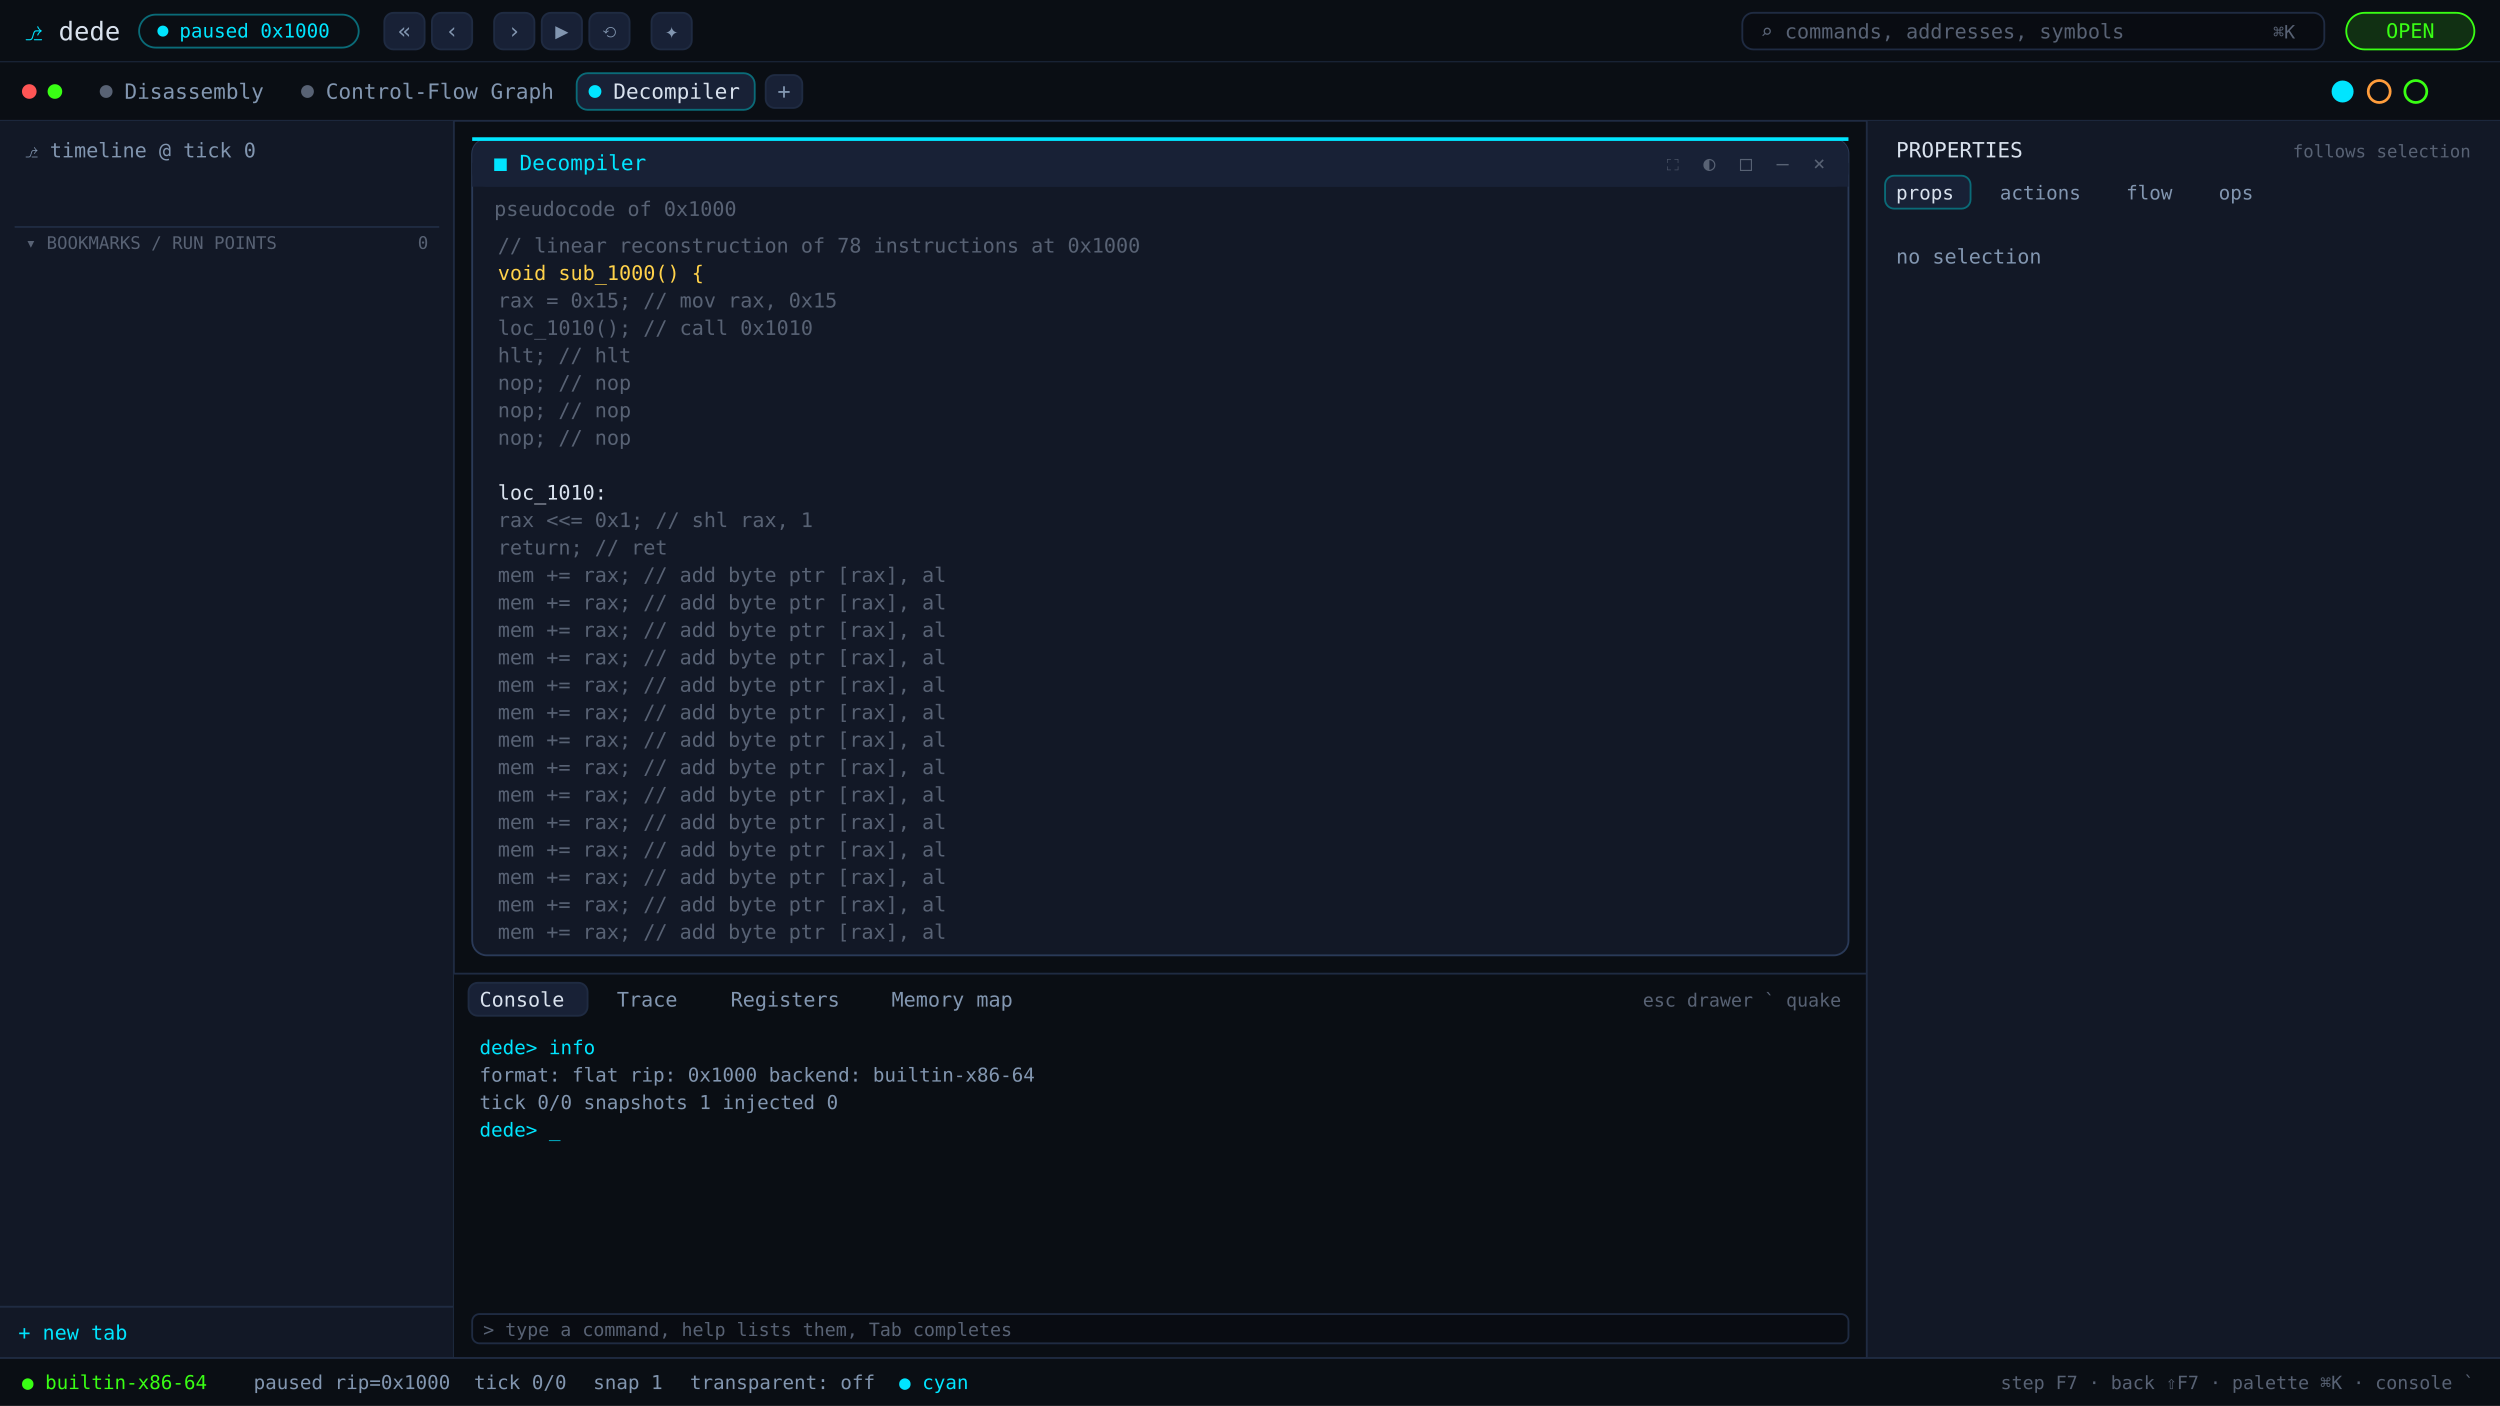
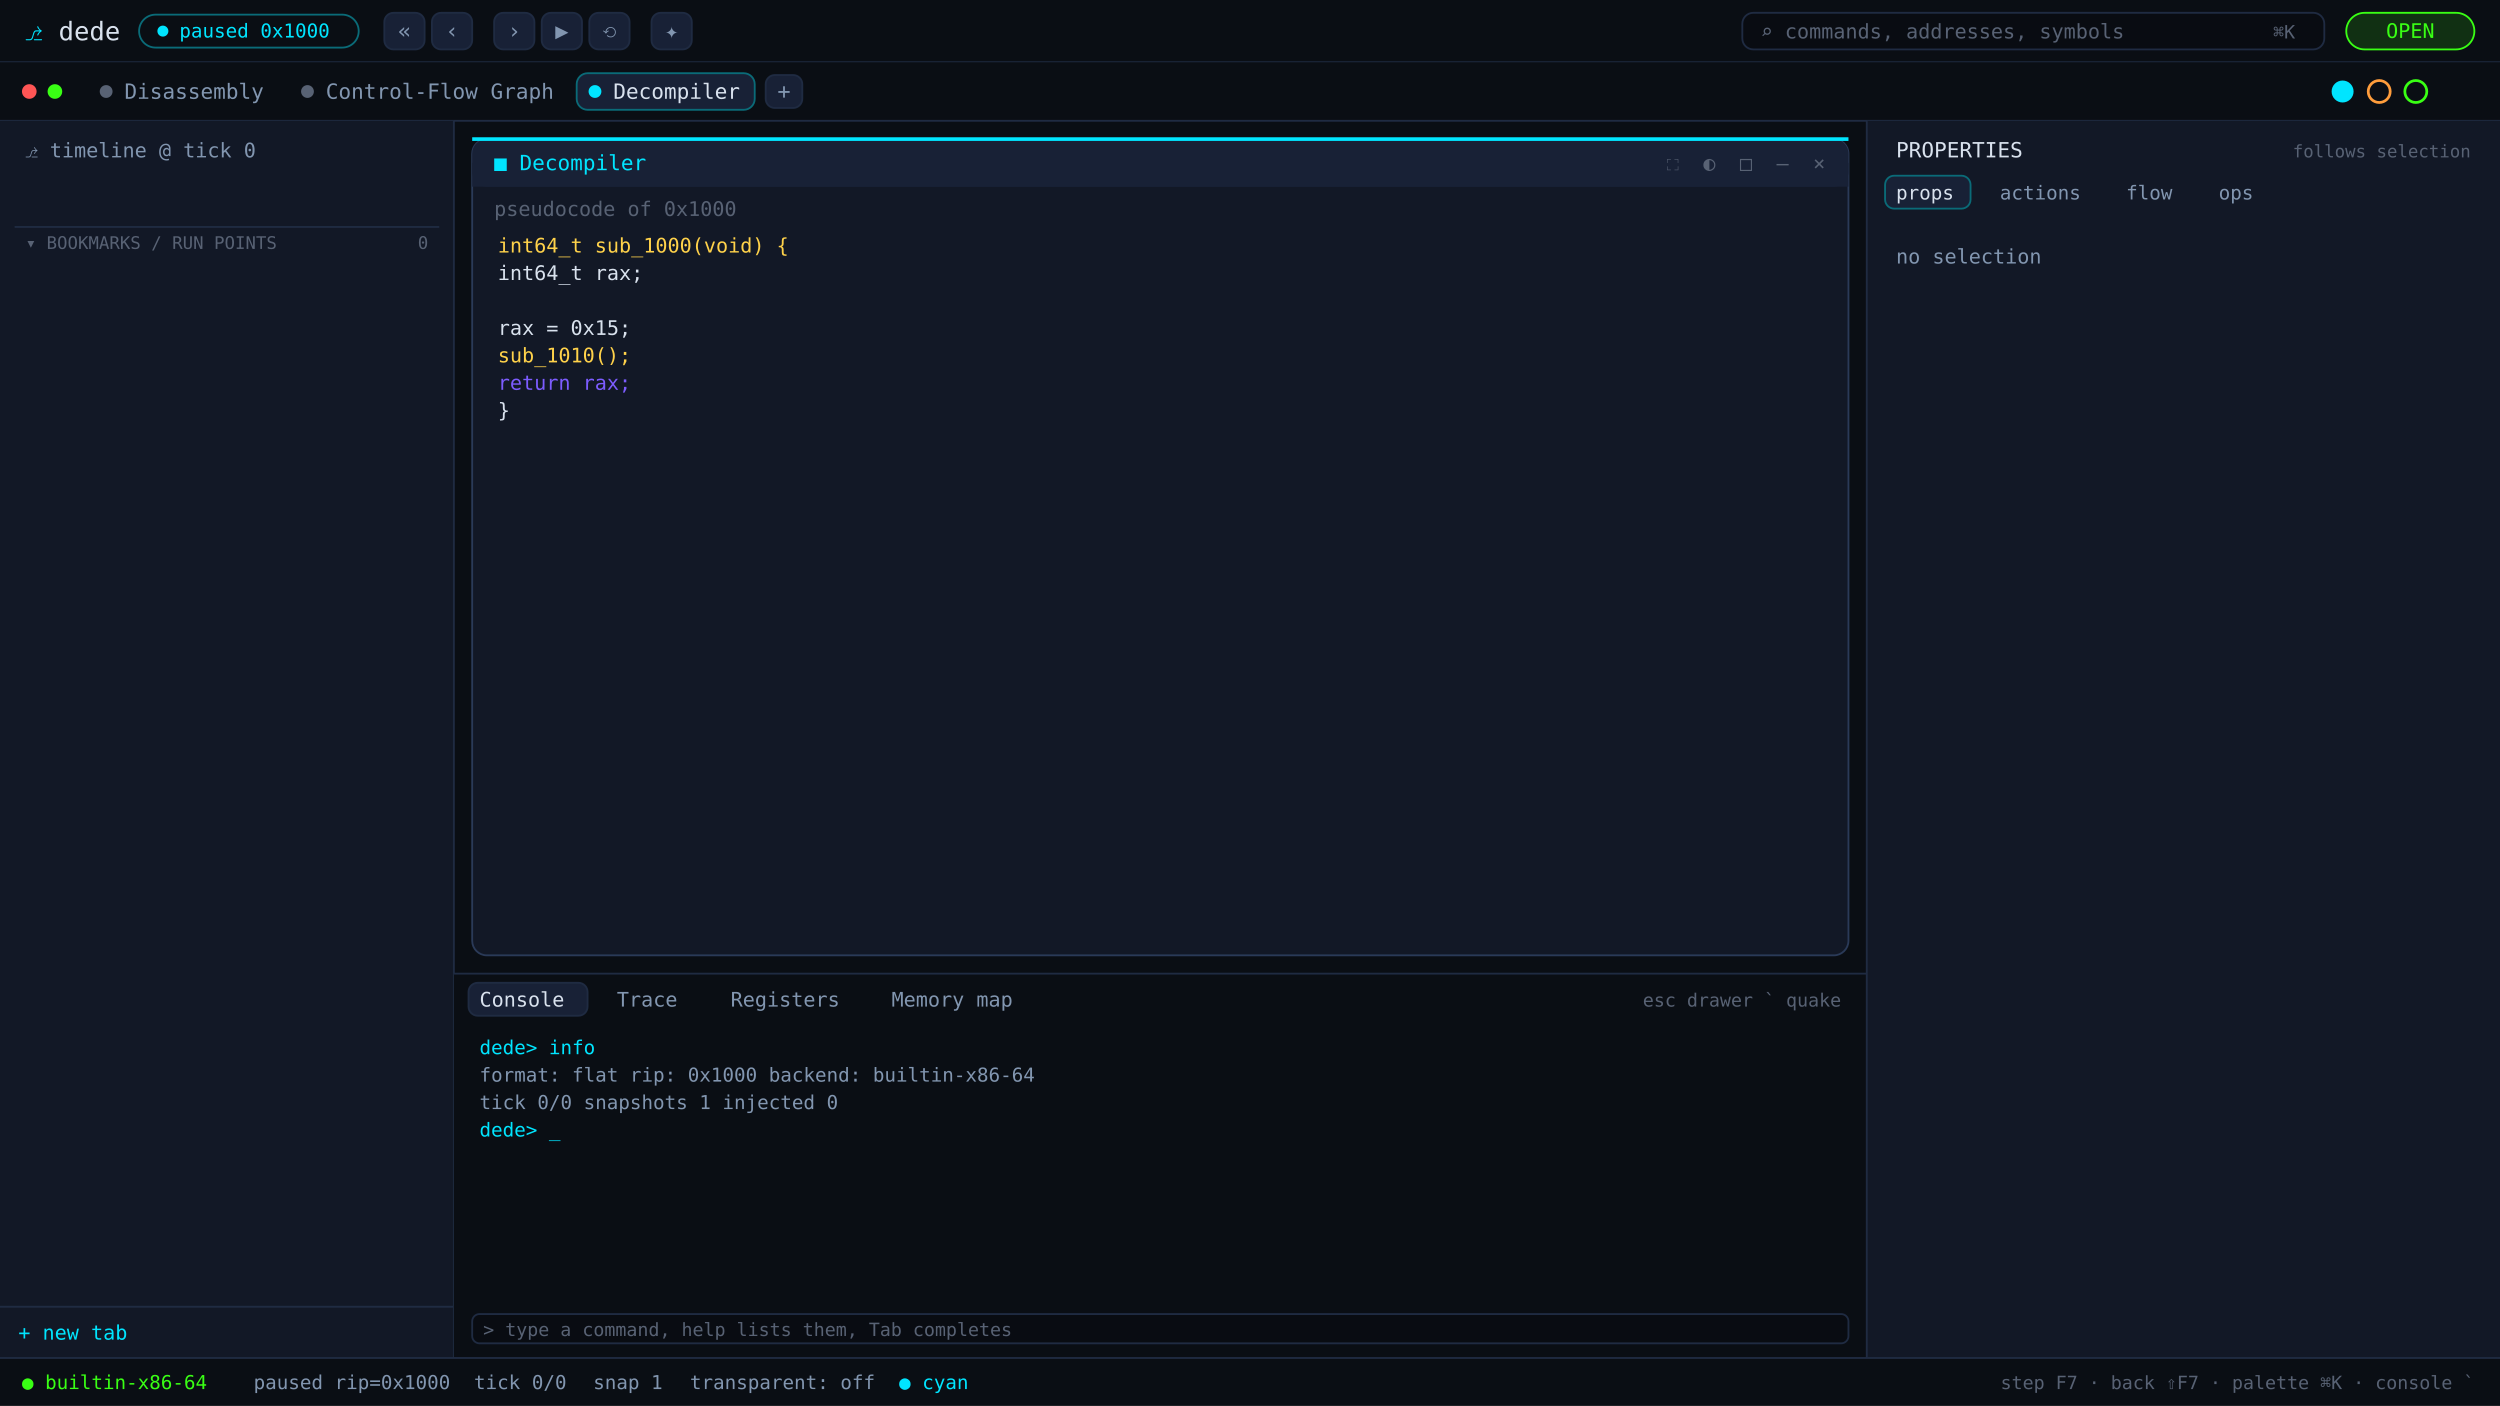
<svg xmlns="http://www.w3.org/2000/svg" width="1366" height="768" viewBox="0 0 1366 768" font-family="ui-monospace,SFMono-Regular,Menlo,Consolas,monospace">
  <rect x="0" y="0" width="1366" height="768" rx="0" fill="#0a0e14" />
  <rect x="0" y="0" width="1366" height="768" rx="0" fill="#0a0e14" />
  <rect x="0" y="0" width="1366" height="34" rx="0" fill="#0a0e14" />
  <line x1="0" y1="34" x2="1366" y2="34" stroke="#1f2b42" stroke-width="1" />
  <text x="14" y="22" fill="#00e5ff" font-size="15" text-anchor="start">⎇</text>
  <text x="32" y="22" fill="#d9e2ee" font-size="14" text-anchor="start">dede</text>
  <rect x="76" y="8" width="119.995" height="18" rx="9" fill="#0a0e14" />
  <rect x="76" y="8" width="119.995" height="18" rx="9" fill="none" stroke="#0a6b78" stroke-width="1" />
  <circle cx="89" cy="17" r="3" fill="#00e5ff" />
  <text x="98" y="20.5" fill="#00e5ff" font-size="10.5" text-anchor="start">paused  0x1000</text>
  <rect x="209.995" y="7" width="22" height="20" rx="5" fill="#182136" />
  <rect x="209.995" y="7" width="22" height="20" rx="5" fill="none" stroke="#1f2b42" stroke-width="1" />
  <text x="220.995" y="21" fill="#8296b0" font-size="12" text-anchor="middle">«</text>
  <rect x="235.995" y="7" width="22" height="20" rx="5" fill="#182136" />
  <rect x="235.995" y="7" width="22" height="20" rx="5" fill="none" stroke="#1f2b42" stroke-width="1" />
  <text x="246.995" y="21" fill="#8296b0" font-size="12" text-anchor="middle">‹</text>
  <rect x="269.995" y="7" width="22" height="20" rx="5" fill="#182136" />
  <rect x="269.995" y="7" width="22" height="20" rx="5" fill="none" stroke="#1f2b42" stroke-width="1" />
  <text x="280.995" y="21" fill="#8296b0" font-size="12" text-anchor="middle">›</text>
  <rect x="295.995" y="7" width="22" height="20" rx="5" fill="#182136" />
  <rect x="295.995" y="7" width="22" height="20" rx="5" fill="none" stroke="#1f2b42" stroke-width="1" />
  <text x="306.995" y="21" fill="#8296b0" font-size="12" text-anchor="middle">▶</text>
  <rect x="321.995" y="7" width="22" height="20" rx="5" fill="#182136" />
  <rect x="321.995" y="7" width="22" height="20" rx="5" fill="none" stroke="#1f2b42" stroke-width="1" />
  <text x="332.995" y="21" fill="#8296b0" font-size="12" text-anchor="middle">⟲</text>
  <rect x="355.995" y="7" width="22" height="20" rx="5" fill="#182136" />
  <rect x="355.995" y="7" width="22" height="20" rx="5" fill="none" stroke="#1f2b42" stroke-width="1" />
  <text x="366.995" y="21" fill="#8296b0" font-size="12" text-anchor="middle">✦</text>
  <rect x="1282" y="7" width="70" height="20" rx="10" fill="#39ff14" fill-opacity="0.141" />
  <rect x="1282" y="7" width="70" height="20" rx="10" fill="none" stroke="#39ff14" stroke-width="1" />
  <text x="1317" y="20.74" fill="#39ff14" font-size="11" text-anchor="middle">OPEN</text>
  <rect x="952" y="7" width="318" height="20" rx="6" fill="#090c12" />
  <rect x="952" y="7" width="318" height="20" rx="6" fill="none" stroke="#1f2b42" stroke-width="1" />
  <text x="962" y="21" fill="#586274" font-size="11" text-anchor="start">⌕  commands, addresses, symbols</text>
  <text x="1242" y="21" fill="#586274" font-size="10" text-anchor="start">⌘K</text>
  <rect x="0" y="34" width="1366" height="32" rx="0" fill="#0a0e14" />
  <line x1="0" y1="66" x2="1366" y2="66" stroke="#1f2b42" stroke-width="1" />
  <circle cx="16" cy="50" r="4" fill="#ff5555" />
  <circle cx="30" cy="50" r="4" fill="#39ff14" />
  <circle cx="58" cy="50" r="3.5" fill="#586274" />
  <text x="68" y="54" fill="#8296b0" font-size="11.5" text-anchor="start">Disassembly</text>
  <circle cx="168.003" cy="50" r="3.5" fill="#586274" />
  <text x="178.003" y="54" fill="#8296b0" font-size="11.5" text-anchor="start">Control-Flow Graph</text>
  <rect x="315.098" y="40" width="97.275" height="20" rx="6" fill="#182136" />
  <rect x="315.098" y="40" width="97.275" height="20" rx="6" fill="none" stroke="#0a6b78" stroke-width="1" />
  <circle cx="325.098" cy="50" r="3.5" fill="#00e5ff" />
  <text x="335.098" y="54" fill="#d9e2ee" font-size="11.5" text-anchor="start">Decompiler</text>
  <rect x="418.372" y="41" width="20" height="18" rx="5" fill="#182136" />
  <rect x="418.372" y="41" width="20" height="18" rx="5" fill="none" stroke="#1f2b42" stroke-width="1" />
  <text x="428.372" y="54" fill="#8296b0" font-size="12" text-anchor="middle">+</text>
  <circle cx="1280" cy="50" r="6" fill="#00e5ff" />
  <circle cx="1300" cy="50" r="6" fill="none" stroke="#ff9d3c" stroke-width="1.5" />
  <circle cx="1320" cy="50" r="6" fill="none" stroke="#39ff14" stroke-width="1.5" />
  <rect x="0" y="66" width="248" height="676" rx="0" fill="#121826" />
  <line x1="248" y1="66" x2="248" y2="742" stroke="#1f2b42" stroke-width="1" />
  <clipPath id="c1">
    <rect x="0" y="66" width="248" height="676" />
  </clipPath>
  <g clip-path="url(#c1)">
    <text x="14" y="86" fill="#8296b0" font-size="11" text-anchor="start">⎇ timeline @ tick 0</text>
    <line x1="8" y1="124" x2="240" y2="124" stroke="#1f2b42" stroke-width="1" />
    <text x="14" y="136" fill="#586274" font-size="9.5" text-anchor="start">▾ BOOKMARKS / RUN POINTS</text>
    <text x="234" y="136" fill="#586274" font-size="9.5" text-anchor="end">0</text>
    <line x1="0" y1="714" x2="248" y2="714" stroke="#1f2b42" stroke-width="1" />
    <text x="10" y="732" fill="#00e5ff" font-size="11" text-anchor="start">+ new tab</text>
  </g>
  <rect x="258" y="76" width="752" height="446" rx="8" fill="#121826" />
  <rect x="258" y="76" width="752" height="446" rx="8" fill="none" stroke="#2a3a58" stroke-width="1" />
  <rect x="258" y="76" width="752" height="26" rx="8" fill="#182136" />
  <rect x="258" y="89" width="752" height="13" rx="0" fill="#182136" />
  <line x1="258" y1="76" x2="1010" y2="76" stroke="#00e5ff" stroke-width="2" />
  <text x="270" y="93" fill="#00e5ff" font-size="11.5" text-anchor="start">■ Decompiler</text>
  <text x="994" y="93" fill="#586274" font-size="11" text-anchor="middle">×</text>
  <text x="974" y="93" fill="#586274" font-size="11" text-anchor="middle">—</text>
  <text x="954" y="93" fill="#586274" font-size="11" text-anchor="middle">□</text>
  <text x="934" y="93" fill="#586274" font-size="11" text-anchor="middle">◐</text>
  <text x="914" y="93" fill="#586274" font-size="11" text-anchor="middle">⛶</text>
  <clipPath id="c2">
    <rect x="258" y="102" width="752" height="420" />
  </clipPath>
  <g clip-path="url(#c2)">
    <text x="270" y="118" fill="#586274" font-size="11" text-anchor="start">pseudocode of 0x1000</text>
-     <text x="272" y="138" fill="#586274" font-size="11" text-anchor="start">// linear reconstruction of 78 instructions at 0x1000</text>
-     <text x="272" y="153" fill="#ffd24a" font-size="11" text-anchor="start">void sub_1000() {</text>
-     <text x="272" y="168" fill="#586274" font-size="11" text-anchor="start">    rax = 0x15;    // mov rax, 0x15</text>
-     <text x="272" y="183" fill="#586274" font-size="11" text-anchor="start">    loc_1010();    // call 0x1010</text>
-     <text x="272" y="198" fill="#586274" font-size="11" text-anchor="start">    hlt;    // hlt</text>
-     <text x="272" y="213" fill="#586274" font-size="11" text-anchor="start">    nop;    // nop</text>
-     <text x="272" y="228" fill="#586274" font-size="11" text-anchor="start">    nop;    // nop</text>
-     <text x="272" y="243" fill="#586274" font-size="11" text-anchor="start">    nop;    // nop</text>
-     <text x="272" y="258" fill="#d9e2ee" font-size="11" text-anchor="start" />
-     <text x="272" y="273" fill="#d9e2ee" font-size="11" text-anchor="start">loc_1010:</text>
-     <text x="272" y="288" fill="#586274" font-size="11" text-anchor="start">    rax &lt;&lt;= 0x1;    // shl rax, 1</text>
-     <text x="272" y="303" fill="#586274" font-size="11" text-anchor="start">    return;    // ret</text>
-     <text x="272" y="318" fill="#586274" font-size="11" text-anchor="start">    mem += rax;    // add byte ptr [rax], al</text>
-     <text x="272" y="333" fill="#586274" font-size="11" text-anchor="start">    mem += rax;    // add byte ptr [rax], al</text>
-     <text x="272" y="348" fill="#586274" font-size="11" text-anchor="start">    mem += rax;    // add byte ptr [rax], al</text>
-     <text x="272" y="363" fill="#586274" font-size="11" text-anchor="start">    mem += rax;    // add byte ptr [rax], al</text>
-     <text x="272" y="378" fill="#586274" font-size="11" text-anchor="start">    mem += rax;    // add byte ptr [rax], al</text>
-     <text x="272" y="393" fill="#586274" font-size="11" text-anchor="start">    mem += rax;    // add byte ptr [rax], al</text>
-     <text x="272" y="408" fill="#586274" font-size="11" text-anchor="start">    mem += rax;    // add byte ptr [rax], al</text>
-     <text x="272" y="423" fill="#586274" font-size="11" text-anchor="start">    mem += rax;    // add byte ptr [rax], al</text>
-     <text x="272" y="438" fill="#586274" font-size="11" text-anchor="start">    mem += rax;    // add byte ptr [rax], al</text>
-     <text x="272" y="453" fill="#586274" font-size="11" text-anchor="start">    mem += rax;    // add byte ptr [rax], al</text>
-     <text x="272" y="468" fill="#586274" font-size="11" text-anchor="start">    mem += rax;    // add byte ptr [rax], al</text>
-     <text x="272" y="483" fill="#586274" font-size="11" text-anchor="start">    mem += rax;    // add byte ptr [rax], al</text>
-     <text x="272" y="498" fill="#586274" font-size="11" text-anchor="start">    mem += rax;    // add byte ptr [rax], al</text>
-     <text x="272" y="513" fill="#586274" font-size="11" text-anchor="start">    mem += rax;    // add byte ptr [rax], al</text>
+     <text x="272" y="138" fill="#ffd24a" font-size="11" text-anchor="start">int64_t sub_1000(void) {</text>
+     <text x="272" y="153" fill="#d9e2ee" font-size="11" text-anchor="start">    int64_t rax;</text>
+     <text x="272" y="168" fill="#d9e2ee" font-size="11" text-anchor="start" />
+     <text x="272" y="183" fill="#d9e2ee" font-size="11" text-anchor="start">    rax = 0x15;</text>
+     <text x="272" y="198" fill="#ffd24a" font-size="11" text-anchor="start">    sub_1010();</text>
+     <text x="272" y="213" fill="#7c5cff" font-size="11" text-anchor="start">    return rax;</text>
+     <text x="272" y="228" fill="#d9e2ee" font-size="11" text-anchor="start">}</text>
  </g>
  <rect x="248" y="532" width="772" height="210" rx="0" fill="#0a0e14" />
  <line x1="248" y1="532" x2="1020" y2="532" stroke="#1f2b42" stroke-width="1" />
  <rect x="256" y="537" width="65.045" height="18" rx="5" fill="#182136" />
  <rect x="256" y="537" width="65.045" height="18" rx="5" fill="none" stroke="#1f2b42" stroke-width="1" />
  <text x="262" y="550" fill="#d9e2ee" font-size="11" text-anchor="start">Console</text>
  <text x="337.045" y="550" fill="#8296b0" font-size="11" text-anchor="start">Trace</text>
  <text x="399.22" y="550" fill="#8296b0" font-size="11" text-anchor="start">Registers</text>
  <text x="487.135" y="550" fill="#8296b0" font-size="11" text-anchor="start">Memory map</text>
  <text x="1006" y="550" fill="#586274" font-size="10" text-anchor="end">esc drawer  `  quake</text>
  <clipPath id="c3">
    <rect x="248" y="560" width="772" height="182" />
  </clipPath>
  <g clip-path="url(#c3)">
    <text x="262" y="576" fill="#00e5ff" font-size="10.5" text-anchor="start">dede&gt; info</text>
    <text x="262" y="591" fill="#8296b0" font-size="10.5" text-anchor="start">format: flat   rip: 0x1000   backend: builtin-x86-64</text>
    <text x="262" y="606" fill="#8296b0" font-size="10.5" text-anchor="start">tick 0/0   snapshots 1   injected 0</text>
    <text x="262" y="621" fill="#00e5ff" font-size="10.5" text-anchor="start">dede&gt; _</text>
    <rect x="258" y="718" width="752" height="16" rx="4" fill="#090c12" />
    <rect x="258" y="718" width="752" height="16" rx="4" fill="none" stroke="#1f2b42" stroke-width="1" />
    <text x="264" y="730" fill="#586274" font-size="10" text-anchor="start">&gt; type a command, help lists them, Tab completes</text>
  </g>
  <rect x="1020" y="66" width="346" height="676" rx="0" fill="#121826" />
  <line x1="1020" y1="66" x2="1020" y2="742" stroke="#1f2b42" stroke-width="1" />
  <text x="1036" y="86" fill="#d9e2ee" font-size="11.5" text-anchor="start">PROPERTIES</text>
  <text x="1350" y="86" fill="#586274" font-size="9.5" text-anchor="end">follows selection</text>
  <rect x="1030" y="96" width="46.712" height="18" rx="5" fill="#182136" />
  <rect x="1030" y="96" width="46.712" height="18" rx="5" fill="none" stroke="#0a6b78" stroke-width="1" />
  <text x="1036" y="109" fill="#d9e2ee" font-size="10.5" text-anchor="start">props</text>
  <text x="1092.71" y="109" fill="#8296b0" font-size="10.5" text-anchor="start">actions</text>
  <text x="1161.71" y="109" fill="#8296b0" font-size="10.5" text-anchor="start">flow</text>
  <text x="1212.28" y="109" fill="#8296b0" font-size="10.5" text-anchor="start">ops</text>
  <clipPath id="c4">
    <rect x="1020" y="120" width="346" height="622" />
  </clipPath>
  <g clip-path="url(#c4)">
    <text x="1036" y="144" fill="#8296b0" font-size="11" text-anchor="start">no selection</text>
  </g>
  <rect x="0" y="742" width="1366" height="26" rx="0" fill="#0a0e14" />
  <line x1="0" y1="742" x2="1366" y2="742" stroke="#1f2b42" stroke-width="1" />
  <text x="12" y="759" fill="#39ff14" font-size="10.5" text-anchor="start">● builtin-x86-64</text>
  <text x="138.565" y="759" fill="#8296b0" font-size="10.5" text-anchor="start">paused rip=0x1000</text>
  <text x="258.987" y="759" fill="#8296b0" font-size="10.5" text-anchor="start">tick 0/0</text>
  <text x="324.128" y="759" fill="#8296b0" font-size="10.5" text-anchor="start">snap 1</text>
  <text x="376.983" y="759" fill="#8296b0" font-size="10.5" text-anchor="start">transparent: off</text>
  <text x="491.263" y="759" fill="#00e5ff" font-size="10.5" text-anchor="start">● cyan</text>
  <text x="1352" y="759" fill="#586274" font-size="10" text-anchor="end">step F7 · back ⇧F7 · palette ⌘K · console `</text>
</svg>
